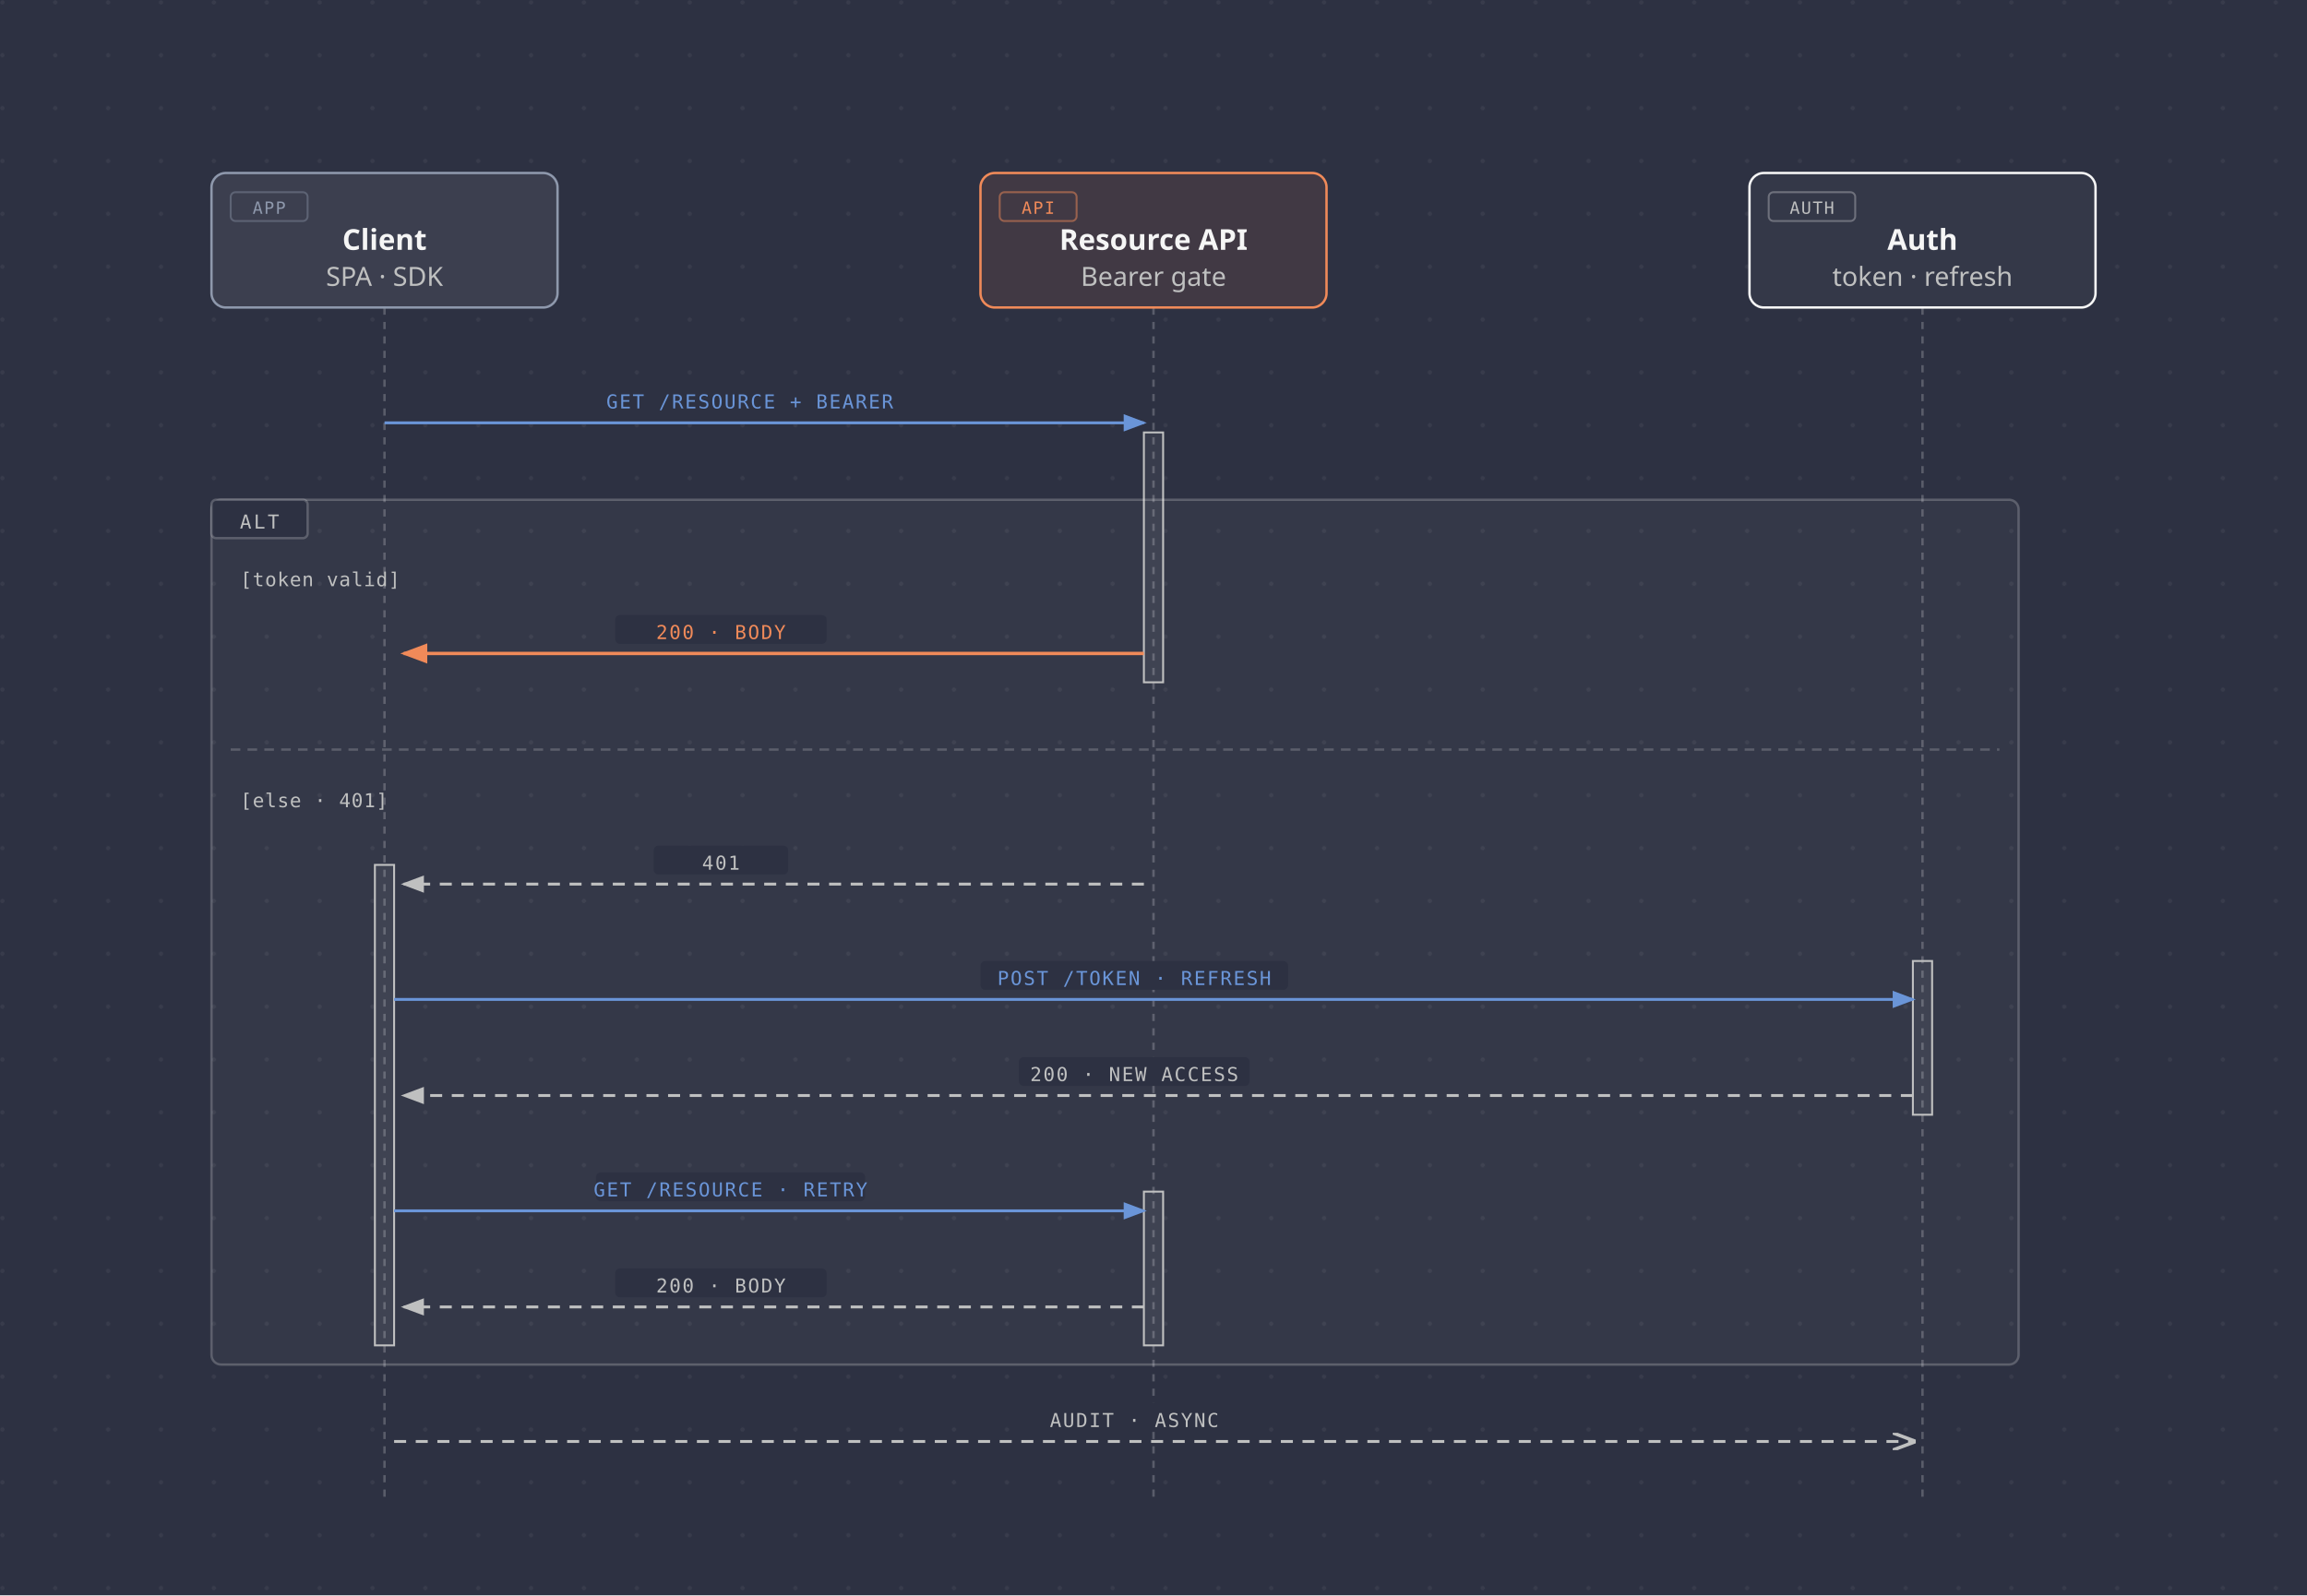
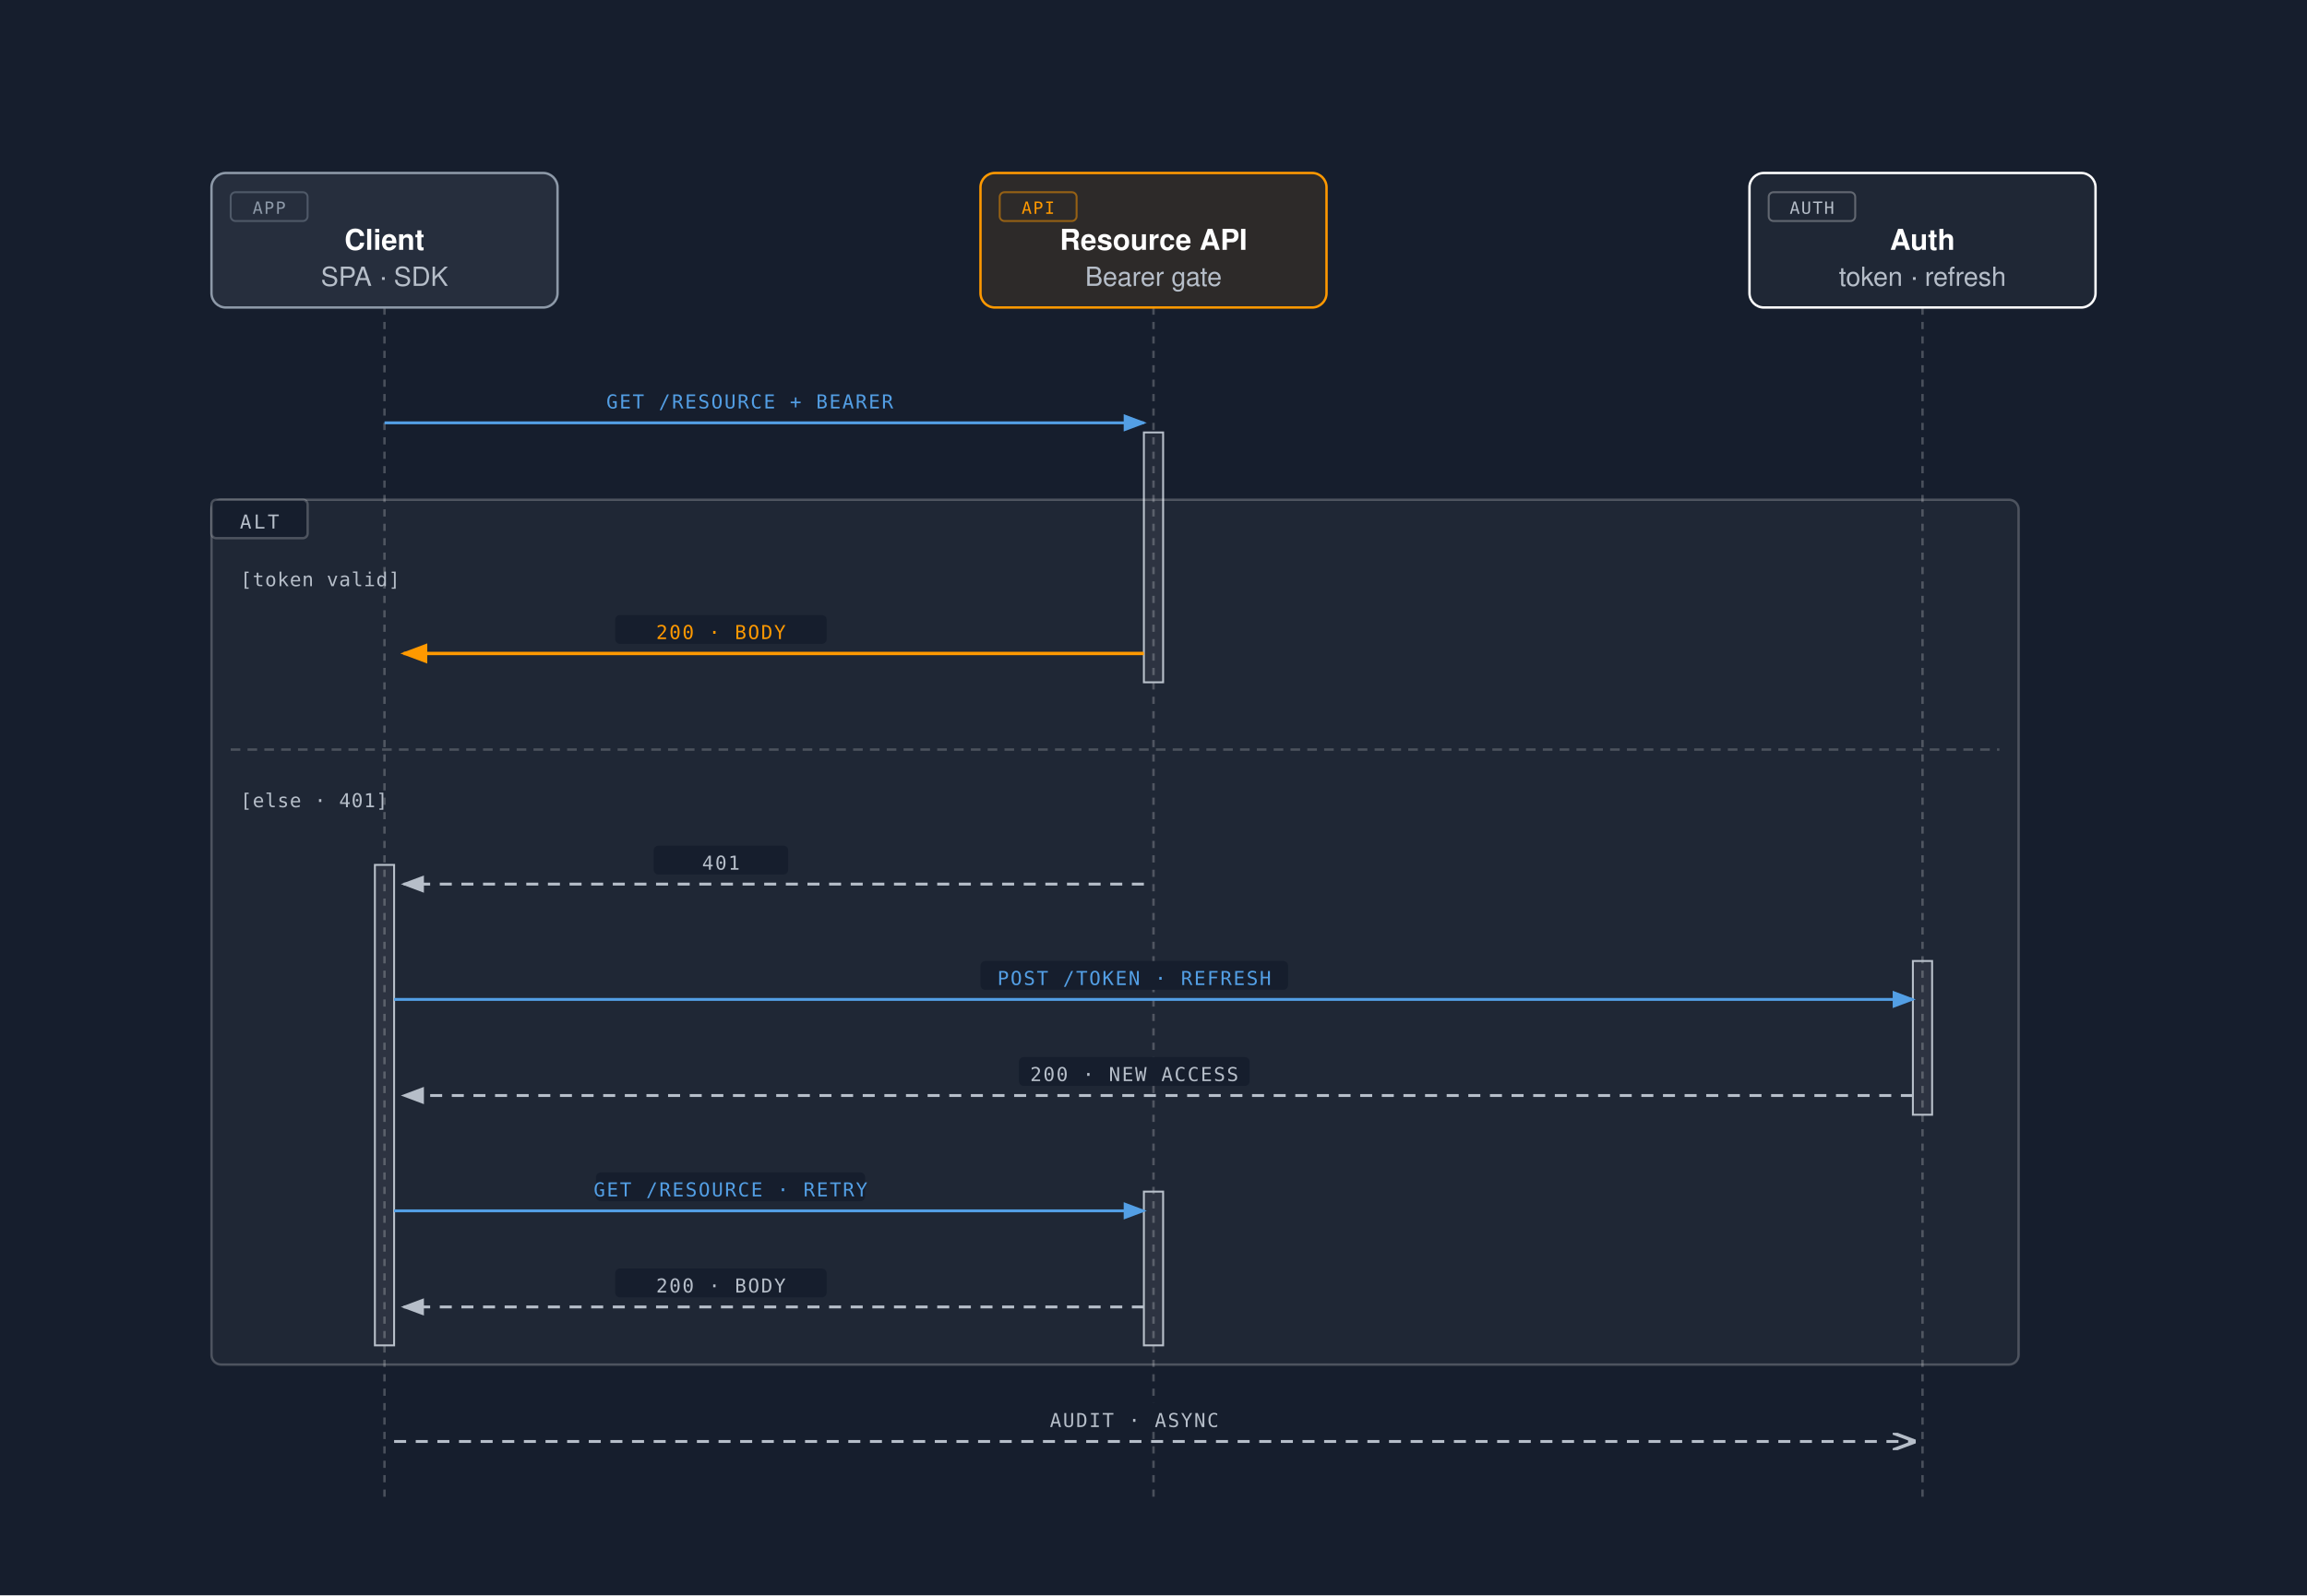
<svg xmlns="http://www.w3.org/2000/svg" viewBox="0 0 960 664" role="img" aria-labelledby="sequence-oauth-dark-title sequence-oauth-dark-desc">
  <defs>
    <style>
/* page-css */
@font-face { font-family: 'Amazon Ember'; font-weight: 300; font-style: normal; src: local('Amazon Ember Light'), local('Amazon Ember'); }
@font-face { font-family: 'Amazon Ember'; font-weight: 400; font-style: normal; src: local('Amazon Ember'); }
@font-face { font-family: 'Amazon Ember'; font-weight: 400; font-style: italic; src: local('Amazon Ember Italic'), local('Amazon Ember'); }
@font-face { font-family: 'Amazon Ember'; font-weight: 600; font-style: normal; src: local('Amazon Ember Medium'), local('Amazon Ember'); }
@font-face { font-family: 'Amazon Ember'; font-weight: 700; font-style: normal; src: local('Amazon Ember Bold'), local('Amazon Ember'); }
@font-face { font-family: 'Amazon Ember'; font-weight: 800; font-style: normal; src: local('Amazon Ember Heavy'), local('Amazon Ember'); }
@font-face { font-family: 'Amazon Ember Mono'; font-weight: 400; font-style: normal; src: local('Amazon Ember Mono'); }
@font-face { font-family: 'Amazon Ember Mono'; font-weight: 700; font-style: normal; src: local('Amazon Ember Mono Bold'), local('Amazon Ember Mono'); }
/* /page-css */
    </style>
-     <pattern id="dots" width="22" height="22" patternUnits="userSpaceOnUse">
-       <circle cx="1" cy="1" r="0.9" fill="rgba(245,245,245,0.10)" />
-     </pattern>
    <marker id="arrow" markerWidth="8" markerHeight="6" refX="7" refY="3" orient="auto">
-       <polygon points="0 0, 8 3, 0 6" fill="#bfc0c0" />
+       <polygon points="0 0, 8 3, 0 6" fill="#B6BEC9" />
    </marker>
    <marker id="arrow-accent" markerWidth="8" markerHeight="6" refX="7" refY="3" orient="auto">
-       <polygon points="0 0, 8 3, 0 6" fill="#f08a59" />
+       <polygon points="0 0, 8 3, 0 6" fill="#FF9900" />
    </marker>
    <marker id="arrow-link" markerWidth="8" markerHeight="6" refX="7" refY="3" orient="auto">
-       <polygon points="0 0, 8 3, 0 6" fill="#6a95d8" />
+       <polygon points="0 0, 8 3, 0 6" fill="#539FE5" />
    </marker>
    <marker id="arrow-open" markerWidth="8" markerHeight="6" refX="7" refY="3" orient="auto">
-       <polyline points="0 0, 8 3, 0 6" fill="none" stroke="#bfc0c0" stroke-width="1.2" />
+       <polyline points="0 0, 8 3, 0 6" fill="none" stroke="#B6BEC9" stroke-width="1.2" />
    </marker>
  </defs>
-   <rect width="100%" height="100%" fill="#2d3142" />
-   <rect width="100%" height="100%" fill="url(#dots)" opacity="0.55" />
-   <line x1="160" y1="128" x2="160" y2="624" stroke="rgba(245,245,245,0.22)" stroke-width="1" stroke-dasharray="3,3" />
-   <line x1="480" y1="128" x2="480" y2="624" stroke="rgba(245,245,245,0.22)" stroke-width="1" stroke-dasharray="3,3" />
-   <line x1="800" y1="128" x2="800" y2="624" stroke="rgba(245,245,245,0.22)" stroke-width="1" stroke-dasharray="3,3" />
-   <rect x="476" y="180" width="8" height="104" fill="rgba(245,245,245,0.06)" stroke="#bfc0c0" stroke-width="0.8" />
-   <rect x="156" y="360" width="8" height="200" fill="rgba(245,245,245,0.06)" stroke="#bfc0c0" stroke-width="0.8" />
-   <rect x="796" y="400" width="8" height="64" fill="rgba(245,245,245,0.06)" stroke="#bfc0c0" stroke-width="0.8" />
-   <rect x="476" y="496" width="8" height="64" fill="rgba(245,245,245,0.06)" stroke="#bfc0c0" stroke-width="0.8" />
-   <line x1="160" y1="176" x2="476" y2="176" stroke="#6a95d8" stroke-width="1.2" marker-end="url(#arrow-link)" />
-   <rect x="248" y="160" width="128" height="12" rx="2" fill="#2d3142" />
-   <text x="312" y="170" fill="#6a95d8" font-size="8" font-family="'Geist Mono', monospace" text-anchor="middle" letter-spacing="0.08em">GET /RESOURCE + BEARER</text>
-   <rect x="88" y="208" width="752" height="360" rx="4" fill="rgba(245,245,245,0.04)" stroke="rgba(245,245,245,0.22)" stroke-width="1" />
-   <rect x="88" y="208" width="40" height="16" rx="2" fill="#2d3142" stroke="rgba(245,245,245,0.22)" stroke-width="1" />
-   <text x="108" y="220" fill="#bfc0c0" font-size="8" font-family="'Geist Mono', monospace" text-anchor="middle" letter-spacing="0.12em">ALT</text>
-   <text x="100" y="244" fill="#bfc0c0" font-size="8" font-family="'Geist Mono', monospace" letter-spacing="0.04em">[token valid]</text>
-   <line x1="476" y1="272" x2="168" y2="272" stroke="#f08a59" stroke-width="1.4" marker-end="url(#arrow-accent)" />
-   <rect x="256" y="256" width="88" height="12" rx="2" fill="#2d3142" />
-   <text x="300" y="266" fill="#f08a59" font-size="8" font-family="'Geist Mono', monospace" text-anchor="middle" letter-spacing="0.08em">200 · BODY</text>
-   <line x1="96" y1="312" x2="832" y2="312" stroke="rgba(245,245,245,0.20)" stroke-width="1" stroke-dasharray="4,3" />
-   <text x="100" y="336" fill="#bfc0c0" font-size="8" font-family="'Geist Mono', monospace" letter-spacing="0.04em">[else · 401]</text>
-   <line x1="476" y1="368" x2="168" y2="368" stroke="#bfc0c0" stroke-width="1.2" stroke-dasharray="5,4" marker-end="url(#arrow)" />
-   <rect x="272" y="352" width="56" height="12" rx="2" fill="#2d3142" />
-   <text x="300" y="362" fill="#bfc0c0" font-size="8" font-family="'Geist Mono', monospace" text-anchor="middle" letter-spacing="0.08em">401</text>
-   <line x1="164" y1="416" x2="796" y2="416" stroke="#6a95d8" stroke-width="1.2" marker-end="url(#arrow-link)" />
-   <rect x="408" y="400" width="128" height="12" rx="2" fill="#2d3142" />
-   <text x="472" y="410" fill="#6a95d8" font-size="8" font-family="'Geist Mono', monospace" text-anchor="middle" letter-spacing="0.08em">POST /TOKEN · REFRESH</text>
-   <line x1="796" y1="456" x2="168" y2="456" stroke="#bfc0c0" stroke-width="1.2" stroke-dasharray="5,4" marker-end="url(#arrow)" />
-   <rect x="424" y="440" width="96" height="12" rx="2" fill="#2d3142" />
-   <text x="472" y="450" fill="#bfc0c0" font-size="8" font-family="'Geist Mono', monospace" text-anchor="middle" letter-spacing="0.08em">200 · NEW ACCESS</text>
-   <line x1="164" y1="504" x2="476" y2="504" stroke="#6a95d8" stroke-width="1.2" marker-end="url(#arrow-link)" />
-   <rect x="248" y="488" width="112" height="12" rx="2" fill="#2d3142" />
-   <text x="304" y="498" fill="#6a95d8" font-size="8" font-family="'Geist Mono', monospace" text-anchor="middle" letter-spacing="0.08em">GET /RESOURCE · RETRY</text>
-   <line x1="476" y1="544" x2="168" y2="544" stroke="#bfc0c0" stroke-width="1.2" stroke-dasharray="5,4" marker-end="url(#arrow)" />
-   <rect x="256" y="528" width="88" height="12" rx="2" fill="#2d3142" />
-   <text x="300" y="538" fill="#bfc0c0" font-size="8" font-family="'Geist Mono', monospace" text-anchor="middle" letter-spacing="0.08em">200 · BODY</text>
-   <line x1="164" y1="600" x2="796" y2="600" stroke="#bfc0c0" stroke-width="1.2" stroke-dasharray="5,4" marker-end="url(#arrow-open)" />
-   <rect x="424" y="584" width="96" height="12" rx="2" fill="#2d3142" />
-   <text x="472" y="594" fill="#bfc0c0" font-size="8" font-family="'Geist Mono', monospace" text-anchor="middle" letter-spacing="0.08em">AUDIT · ASYNC</text>
-   <rect x="88" y="72" width="144" height="56" rx="6" fill="#2d3142" />
-   <rect x="88" y="72" width="144" height="56" rx="6" fill="rgba(191,192,192,0.10)" stroke="#8e98ac" stroke-width="1" />
-   <rect x="96" y="80" width="32" height="12" rx="2" fill="transparent" stroke="rgba(142,152,172,0.40)" stroke-width="0.8" />
-   <text x="112" y="89" fill="#8e98ac" font-size="7" font-family="'Geist Mono', monospace" text-anchor="middle" letter-spacing="0.08em">APP</text>
-   <text x="160" y="104" fill="#f5f5f5" font-size="12" font-weight="600" font-family="'Geist', sans-serif" text-anchor="middle">Client</text>
-   <text x="160" y="119" fill="#bfc0c0" font-size="11" font-family="'Geist', sans-serif" text-anchor="middle">SPA · SDK</text>
-   <rect x="408" y="72" width="144" height="56" rx="6" fill="#2d3142" />
-   <rect x="408" y="72" width="144" height="56" rx="6" fill="rgba(240,138,89,0.10)" stroke="#f08a59" stroke-width="1" />
-   <rect x="416" y="80" width="32" height="12" rx="2" fill="transparent" stroke="rgba(240,138,89,0.50)" stroke-width="0.8" />
-   <text x="432" y="89" fill="#f08a59" font-size="7" font-family="'Geist Mono', monospace" text-anchor="middle" letter-spacing="0.08em">API</text>
-   <text x="480" y="104" fill="#f5f5f5" font-size="12" font-weight="600" font-family="'Geist', sans-serif" text-anchor="middle">Resource API</text>
-   <text x="480" y="119" fill="#bfc0c0" font-size="11" font-family="'Geist', sans-serif" text-anchor="middle">Bearer gate</text>
-   <rect x="728" y="72" width="144" height="56" rx="6" fill="#2d3142" />
-   <rect x="728" y="72" width="144" height="56" rx="6" fill="rgba(245,245,245,0.04)" stroke="#f5f5f5" stroke-width="1" />
-   <rect x="736" y="80" width="36" height="12" rx="2" fill="transparent" stroke="rgba(245,245,245,0.30)" stroke-width="0.8" />
-   <text x="754" y="89" fill="#bfc0c0" font-size="7" font-family="'Geist Mono', monospace" text-anchor="middle" letter-spacing="0.08em">AUTH</text>
-   <text x="800" y="104" fill="#f5f5f5" font-size="12" font-weight="600" font-family="'Geist', sans-serif" text-anchor="middle">Auth</text>
-   <text x="800" y="119" fill="#bfc0c0" font-size="11" font-family="'Geist', sans-serif" text-anchor="middle">token · refresh</text>
+   <rect width="100%" height="100%" fill="#161E2D" />
+   <line x1="160" y1="128" x2="160" y2="624" stroke="rgba(255,255,255,0.22)" stroke-width="1" stroke-dasharray="3,3" />
+   <line x1="480" y1="128" x2="480" y2="624" stroke="rgba(255,255,255,0.22)" stroke-width="1" stroke-dasharray="3,3" />
+   <line x1="800" y1="128" x2="800" y2="624" stroke="rgba(255,255,255,0.22)" stroke-width="1" stroke-dasharray="3,3" />
+   <rect x="476" y="180" width="8" height="104" fill="rgba(255,255,255,0.06)" stroke="#B6BEC9" stroke-width="0.8" />
+   <rect x="156" y="360" width="8" height="200" fill="rgba(255,255,255,0.06)" stroke="#B6BEC9" stroke-width="0.8" />
+   <rect x="796" y="400" width="8" height="64" fill="rgba(255,255,255,0.06)" stroke="#B6BEC9" stroke-width="0.8" />
+   <rect x="476" y="496" width="8" height="64" fill="rgba(255,255,255,0.06)" stroke="#B6BEC9" stroke-width="0.8" />
+   <line x1="160" y1="176" x2="476" y2="176" stroke="#539FE5" stroke-width="1.2" marker-end="url(#arrow-link)" />
+   <rect x="248" y="160" width="128" height="12" rx="2" fill="#161E2D" />
+   <text x="312" y="170" fill="#539FE5" font-size="8" font-family="'Amazon Ember Mono', ui-monospace, monospace" text-anchor="middle" letter-spacing="0.08em">GET /RESOURCE + BEARER</text>
+   <rect x="88" y="208" width="752" height="360" rx="4" fill="rgba(255,255,255,0.04)" stroke="rgba(255,255,255,0.22)" stroke-width="1" />
+   <rect x="88" y="208" width="40" height="16" rx="2" fill="#161E2D" stroke="rgba(255,255,255,0.22)" stroke-width="1" />
+   <text x="108" y="220" fill="#B6BEC9" font-size="8" font-family="'Amazon Ember Mono', ui-monospace, monospace" text-anchor="middle" letter-spacing="0.12em">ALT</text>
+   <text x="100" y="244" fill="#B6BEC9" font-size="8" font-family="'Amazon Ember Mono', ui-monospace, monospace" letter-spacing="0.04em">[token valid]</text>
+   <line x1="476" y1="272" x2="168" y2="272" stroke="#FF9900" stroke-width="1.4" marker-end="url(#arrow-accent)" />
+   <rect x="256" y="256" width="88" height="12" rx="2" fill="#161E2D" />
+   <text x="300" y="266" fill="#FF9900" font-size="8" font-family="'Amazon Ember Mono', ui-monospace, monospace" text-anchor="middle" letter-spacing="0.08em">200 · BODY</text>
+   <line x1="96" y1="312" x2="832" y2="312" stroke="rgba(255,255,255,0.20)" stroke-width="1" stroke-dasharray="4,3" />
+   <text x="100" y="336" fill="#B6BEC9" font-size="8" font-family="'Amazon Ember Mono', ui-monospace, monospace" letter-spacing="0.04em">[else · 401]</text>
+   <line x1="476" y1="368" x2="168" y2="368" stroke="#B6BEC9" stroke-width="1.2" stroke-dasharray="5,4" marker-end="url(#arrow)" />
+   <rect x="272" y="352" width="56" height="12" rx="2" fill="#161E2D" />
+   <text x="300" y="362" fill="#B6BEC9" font-size="8" font-family="'Amazon Ember Mono', ui-monospace, monospace" text-anchor="middle" letter-spacing="0.08em">401</text>
+   <line x1="164" y1="416" x2="796" y2="416" stroke="#539FE5" stroke-width="1.2" marker-end="url(#arrow-link)" />
+   <rect x="408" y="400" width="128" height="12" rx="2" fill="#161E2D" />
+   <text x="472" y="410" fill="#539FE5" font-size="8" font-family="'Amazon Ember Mono', ui-monospace, monospace" text-anchor="middle" letter-spacing="0.08em">POST /TOKEN · REFRESH</text>
+   <line x1="796" y1="456" x2="168" y2="456" stroke="#B6BEC9" stroke-width="1.2" stroke-dasharray="5,4" marker-end="url(#arrow)" />
+   <rect x="424" y="440" width="96" height="12" rx="2" fill="#161E2D" />
+   <text x="472" y="450" fill="#B6BEC9" font-size="8" font-family="'Amazon Ember Mono', ui-monospace, monospace" text-anchor="middle" letter-spacing="0.08em">200 · NEW ACCESS</text>
+   <line x1="164" y1="504" x2="476" y2="504" stroke="#539FE5" stroke-width="1.2" marker-end="url(#arrow-link)" />
+   <rect x="248" y="488" width="112" height="12" rx="2" fill="#161E2D" />
+   <text x="304" y="498" fill="#539FE5" font-size="8" font-family="'Amazon Ember Mono', ui-monospace, monospace" text-anchor="middle" letter-spacing="0.08em">GET /RESOURCE · RETRY</text>
+   <line x1="476" y1="544" x2="168" y2="544" stroke="#B6BEC9" stroke-width="1.2" stroke-dasharray="5,4" marker-end="url(#arrow)" />
+   <rect x="256" y="528" width="88" height="12" rx="2" fill="#161E2D" />
+   <text x="300" y="538" fill="#B6BEC9" font-size="8" font-family="'Amazon Ember Mono', ui-monospace, monospace" text-anchor="middle" letter-spacing="0.08em">200 · BODY</text>
+   <line x1="164" y1="600" x2="796" y2="600" stroke="#B6BEC9" stroke-width="1.2" stroke-dasharray="5,4" marker-end="url(#arrow-open)" />
+   <rect x="424" y="584" width="96" height="12" rx="2" fill="#161E2D" />
+   <text x="472" y="594" fill="#B6BEC9" font-size="8" font-family="'Amazon Ember Mono', ui-monospace, monospace" text-anchor="middle" letter-spacing="0.08em">AUDIT · ASYNC</text>
+   <rect x="88" y="72" width="144" height="56" rx="6" fill="#161E2D" />
+   <rect x="88" y="72" width="144" height="56" rx="6" fill="rgba(182,190,201,0.10)" stroke="#8D99A8" stroke-width="1" />
+   <rect x="96" y="80" width="32" height="12" rx="2" fill="transparent" stroke="rgba(141,153,168,0.40)" stroke-width="0.8" />
+   <text x="112" y="89" fill="#8D99A8" font-size="7" font-family="'Amazon Ember Mono', ui-monospace, monospace" text-anchor="middle" letter-spacing="0.08em">APP</text>
+   <text x="160" y="104" fill="#FFFFFF" font-size="12" font-weight="600" font-family="'Amazon Ember', 'Helvetica Neue', Helvetica, Arial, sans-serif" text-anchor="middle">Client</text>
+   <text x="160" y="119" fill="#B6BEC9" font-size="11" font-family="'Amazon Ember', 'Helvetica Neue', Helvetica, Arial, sans-serif" text-anchor="middle">SPA · SDK</text>
+   <rect x="408" y="72" width="144" height="56" rx="6" fill="#161E2D" />
+   <rect x="408" y="72" width="144" height="56" rx="6" fill="rgba(255,153,0,0.10)" stroke="#FF9900" stroke-width="1" />
+   <rect x="416" y="80" width="32" height="12" rx="2" fill="transparent" stroke="rgba(255,153,0,0.50)" stroke-width="0.8" />
+   <text x="432" y="89" fill="#FF9900" font-size="7" font-family="'Amazon Ember Mono', ui-monospace, monospace" text-anchor="middle" letter-spacing="0.08em">API</text>
+   <text x="480" y="104" fill="#FFFFFF" font-size="12" font-weight="600" font-family="'Amazon Ember', 'Helvetica Neue', Helvetica, Arial, sans-serif" text-anchor="middle">Resource API</text>
+   <text x="480" y="119" fill="#B6BEC9" font-size="11" font-family="'Amazon Ember', 'Helvetica Neue', Helvetica, Arial, sans-serif" text-anchor="middle">Bearer gate</text>
+   <rect x="728" y="72" width="144" height="56" rx="6" fill="#161E2D" />
+   <rect x="728" y="72" width="144" height="56" rx="6" fill="rgba(255,255,255,0.04)" stroke="#FFFFFF" stroke-width="1" />
+   <rect x="736" y="80" width="36" height="12" rx="2" fill="transparent" stroke="rgba(255,255,255,0.30)" stroke-width="0.8" />
+   <text x="754" y="89" fill="#B6BEC9" font-size="7" font-family="'Amazon Ember Mono', ui-monospace, monospace" text-anchor="middle" letter-spacing="0.08em">AUTH</text>
+   <text x="800" y="104" fill="#FFFFFF" font-size="12" font-weight="600" font-family="'Amazon Ember', 'Helvetica Neue', Helvetica, Arial, sans-serif" text-anchor="middle">Auth</text>
+   <text x="800" y="119" fill="#B6BEC9" font-size="11" font-family="'Amazon Ember', 'Helvetica Neue', Helvetica, Arial, sans-serif" text-anchor="middle">token · refresh</text>
</svg>
